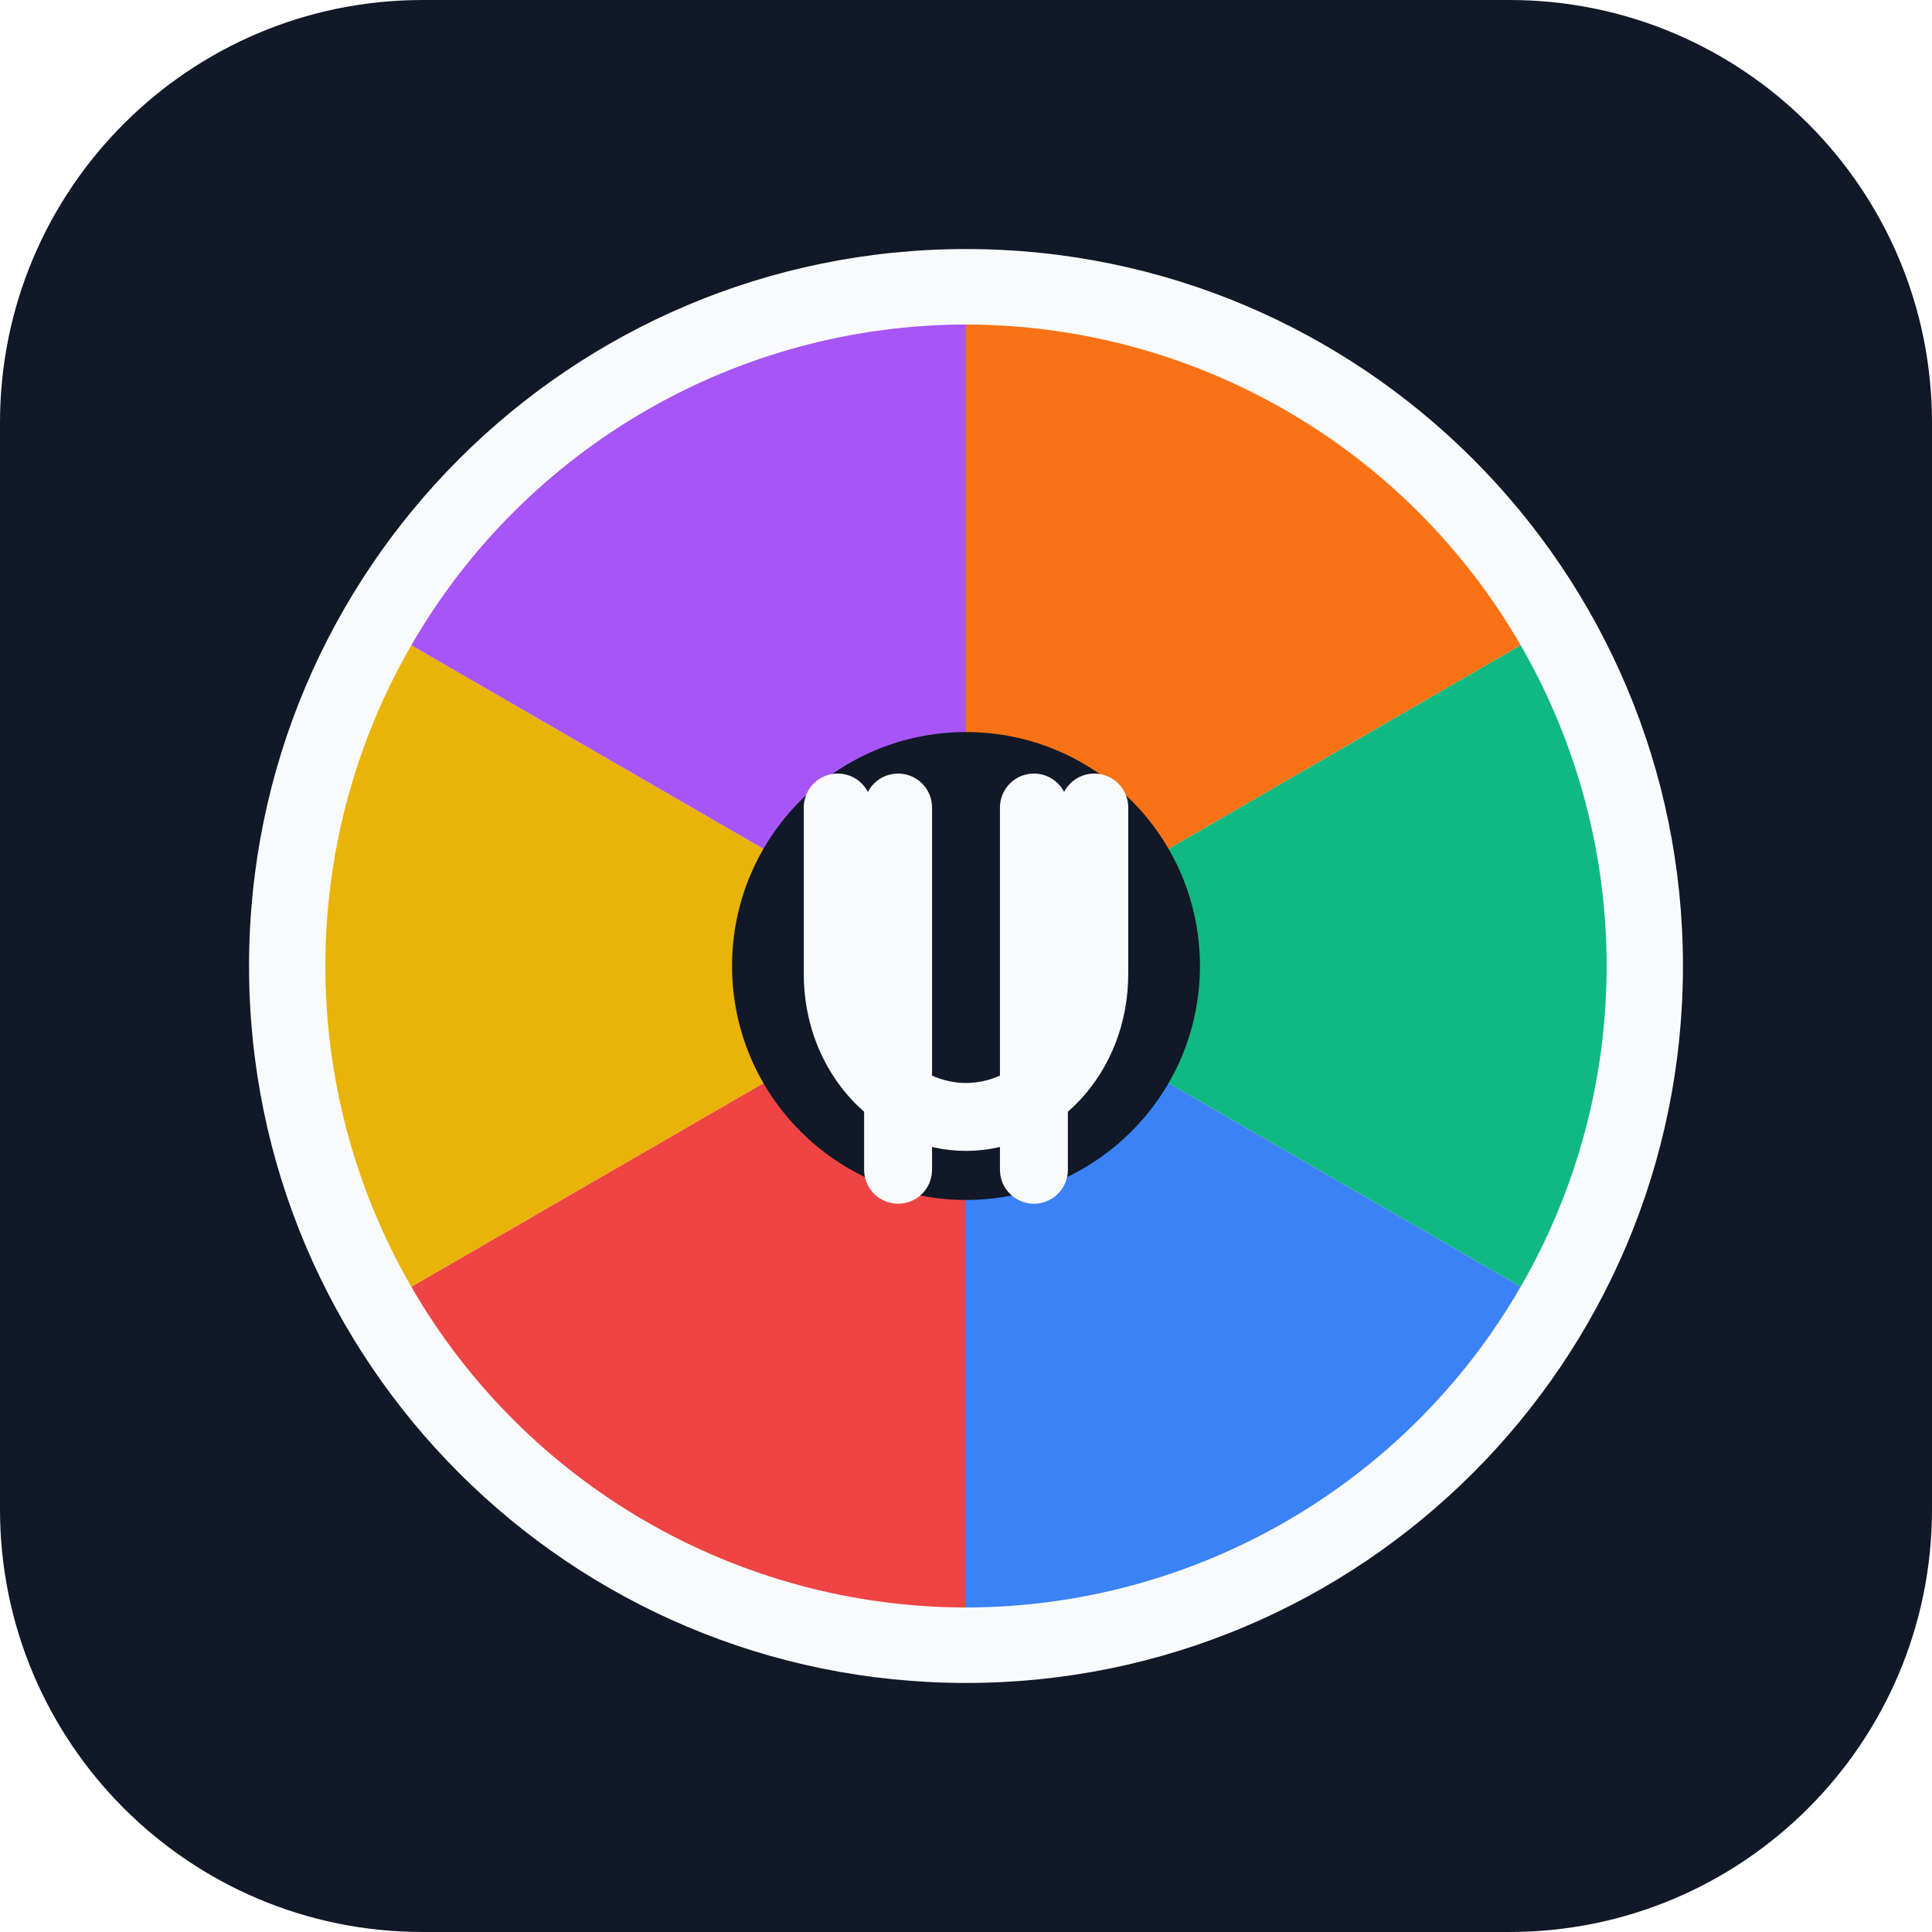
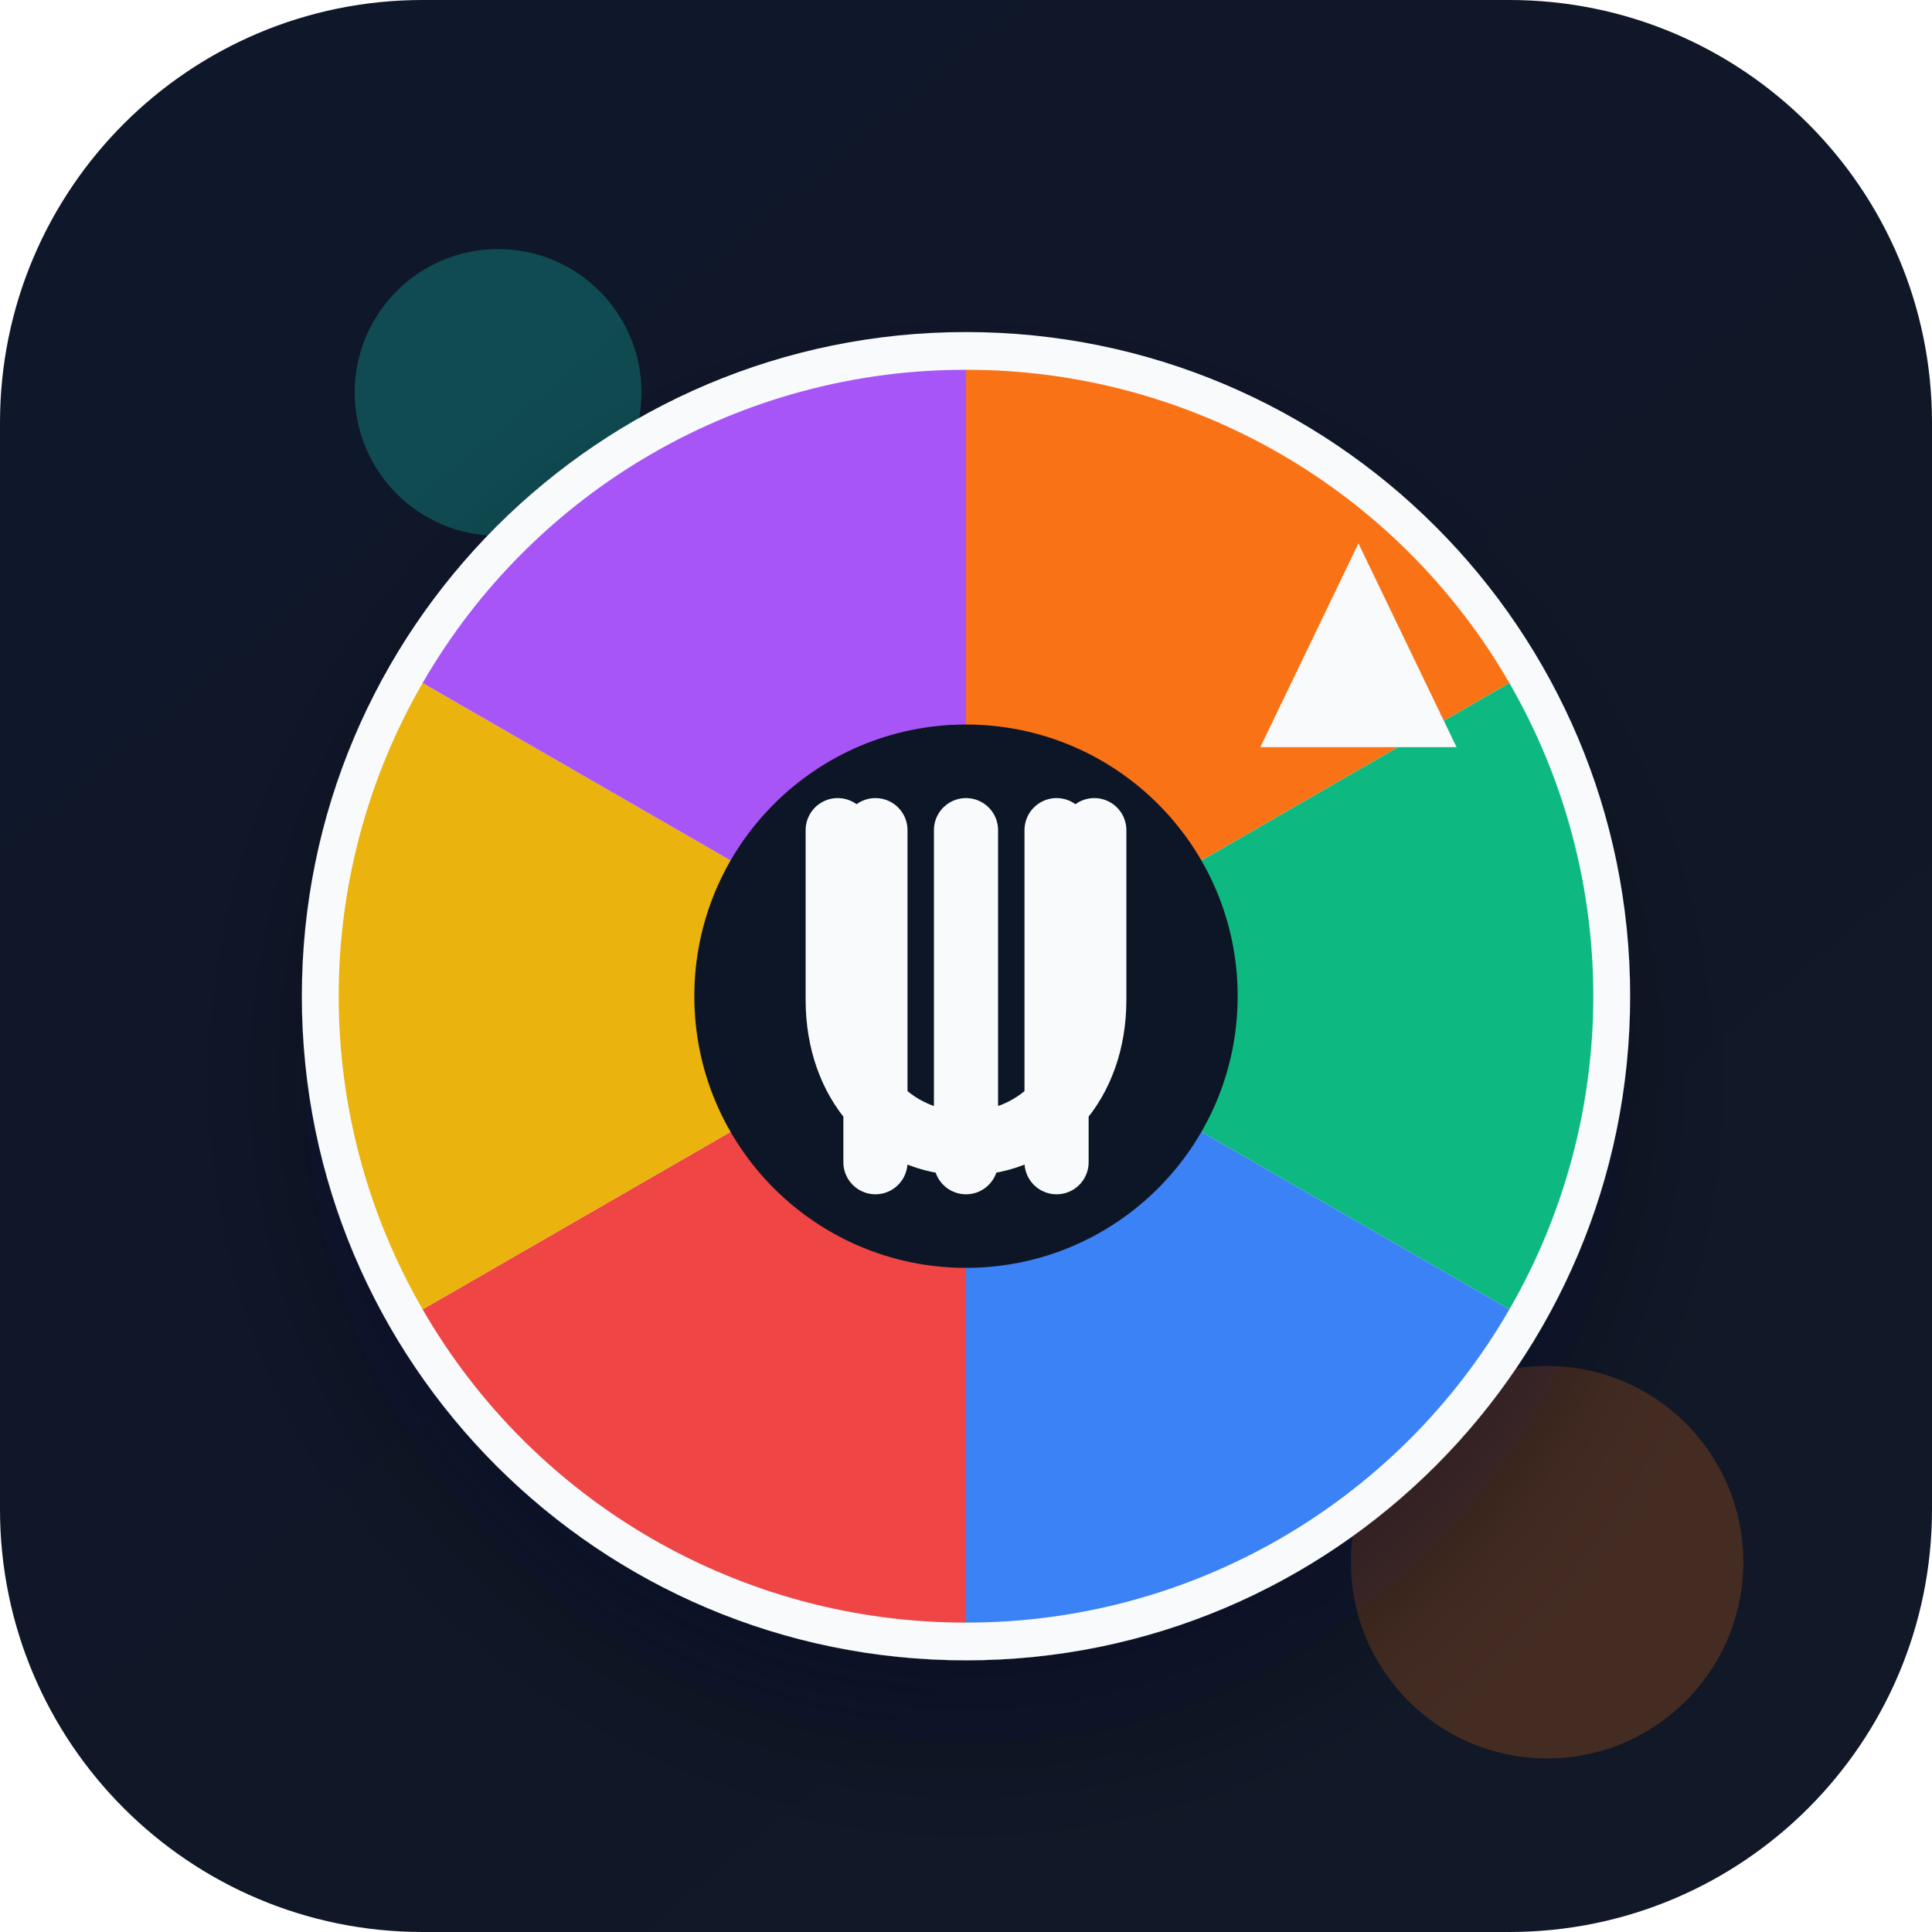
<svg xmlns="http://www.w3.org/2000/svg" viewBox="0 0 512 512">
-   <rect width="512" height="512" rx="112" fill="#111827" />
-   <path d="M256 66a190 190 0 1 1 0 380 190 190 0 0 1 0-380Z" fill="#f9fafb" />
-   <path d="M256 86a170 170 0 0 1 147 85L256 256Z" fill="#f97316" />
-   <path d="M403 171a170 170 0 0 1 0 170L256 256Z" fill="#10b981" />
-   <path d="M403 341a170 170 0 0 1-147 85V256Z" fill="#3b82f6" />
-   <path d="M256 426a170 170 0 0 1-147-85l147-85Z" fill="#ef4444" />
-   <path d="M109 341a170 170 0 0 1 0-170l147 85Z" fill="#eab308" />
-   <path d="M109 171A170 170 0 0 1 256 86v170Z" fill="#a855f7" />
-   <circle cx="256" cy="256" r="62" fill="#111827" />
-   <path d="M238 214v96M274 214v96M222 214v44c0 22 16 38 34 38s34-16 34-38v-44" fill="none" stroke="#f9fafb" stroke-width="18" stroke-linecap="round" />
+   <defs>
+     <linearGradient id="bg" x1="76" y1="38" x2="438" y2="474" gradientUnits="userSpaceOnUse">
+       <stop stop-color="#0f172a" />
+       <stop offset="1" stop-color="#111827" />
+     </linearGradient>
+     <filter id="shadow" x="20" y="36" width="472" height="472" color-interpolation-filters="sRGB" filterUnits="userSpaceOnUse">
+       <feDropShadow dx="0" dy="22" stdDeviation="18" flood-color="#020617" flood-opacity=".32" />
+     </filter>
+   </defs>
+   <rect width="512" height="512" rx="112" fill="url(#bg)" />
+   <circle cx="132" cy="104" r="38" fill="#14b8a6" opacity=".32" />
+   <circle cx="410" cy="414" r="52" fill="#f97316" opacity=".22" />
+   <g filter="url(#shadow)">
+     <circle cx="256" cy="264" r="176" fill="#f8fafc" />
+     <path d="M256 98a166 166 0 0 1 144 83L256 264Z" fill="#f97316" />
+     <path d="M400 181a166 166 0 0 1 0 166L256 264Z" fill="#10b981" />
+     <path d="M400 347a166 166 0 0 1-144 83V264Z" fill="#3b82f6" />
+     <path d="M256 430a166 166 0 0 1-144-83l144-83Z" fill="#ef4444" />
+     <path d="M112 347a166 166 0 0 1 0-166l144 83Z" fill="#eab308" />
+     <path d="M112 181A166 166 0 0 1 256 98v166Z" fill="#a855f7" />
+     <circle cx="256" cy="264" r="72" fill="#111827" />
+   </g>
+   <path d="M232 220v88M256 220v88M280 220v88M222 220v45c0 22 14 38 34 38s34-16 34-38v-45" fill="none" stroke="#f8fafc" stroke-width="17" stroke-linecap="round" />
+   <path d="M334 198l26-54 26 54" fill="#f8fafc" />
</svg>
